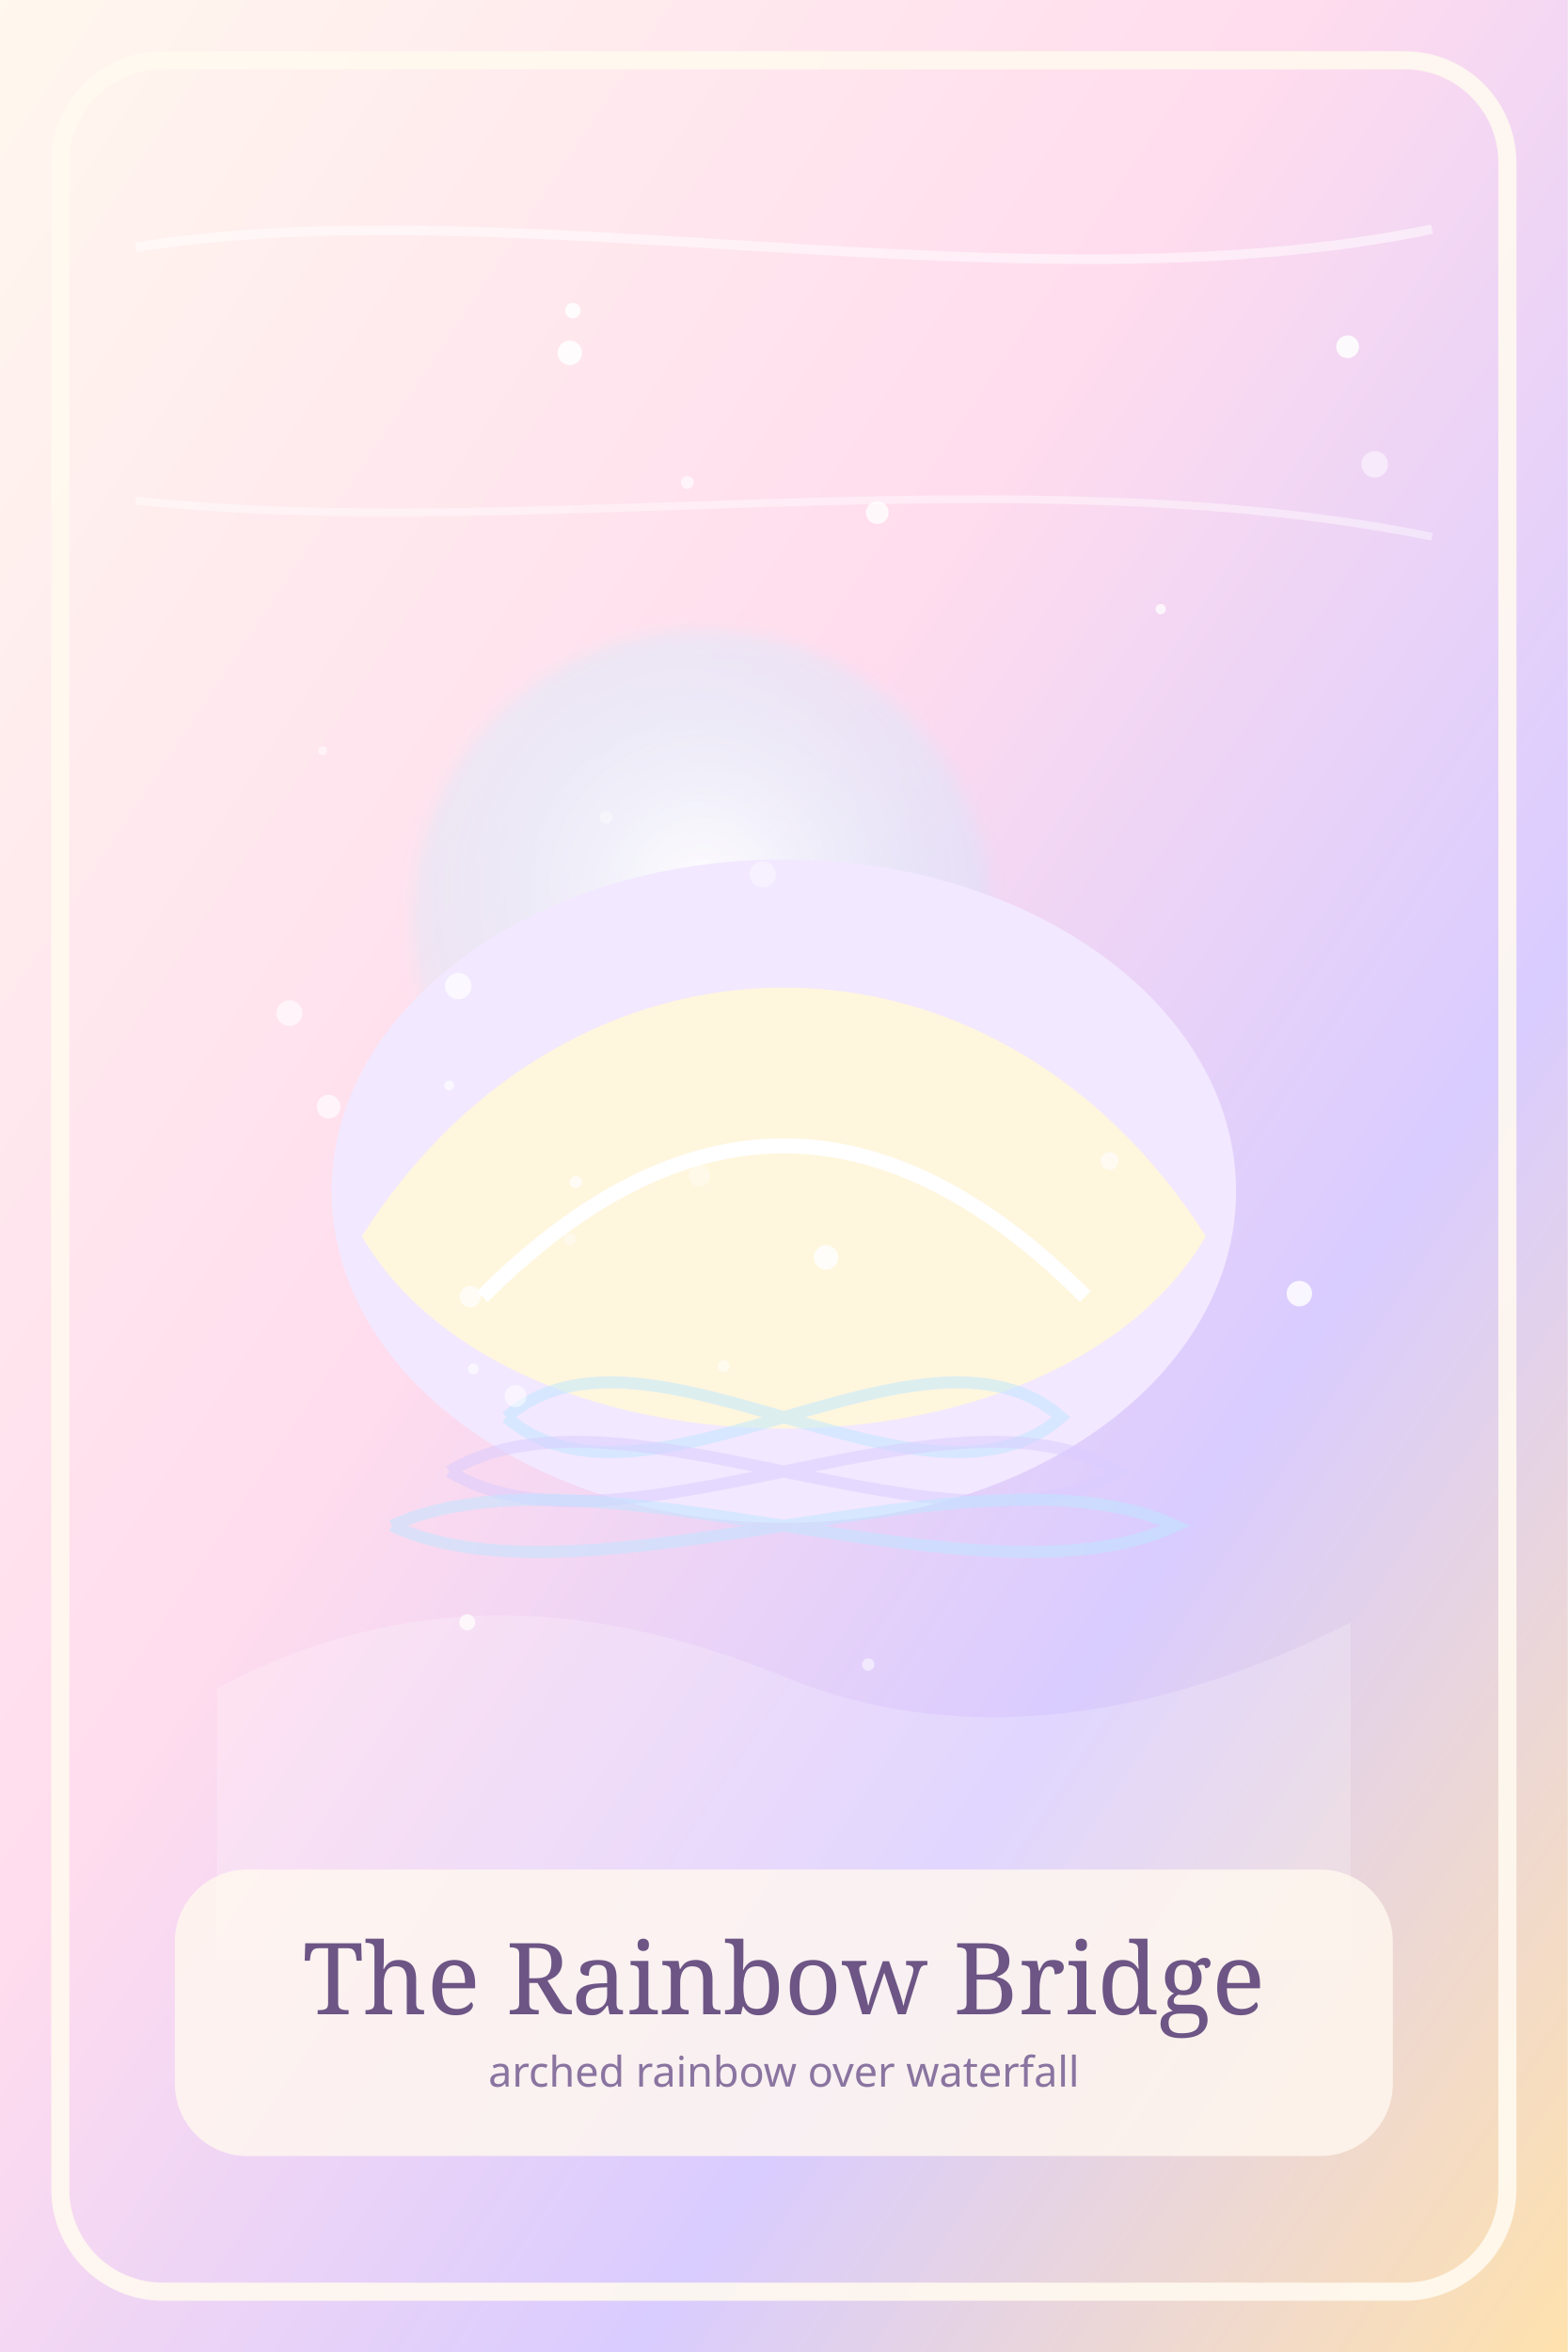
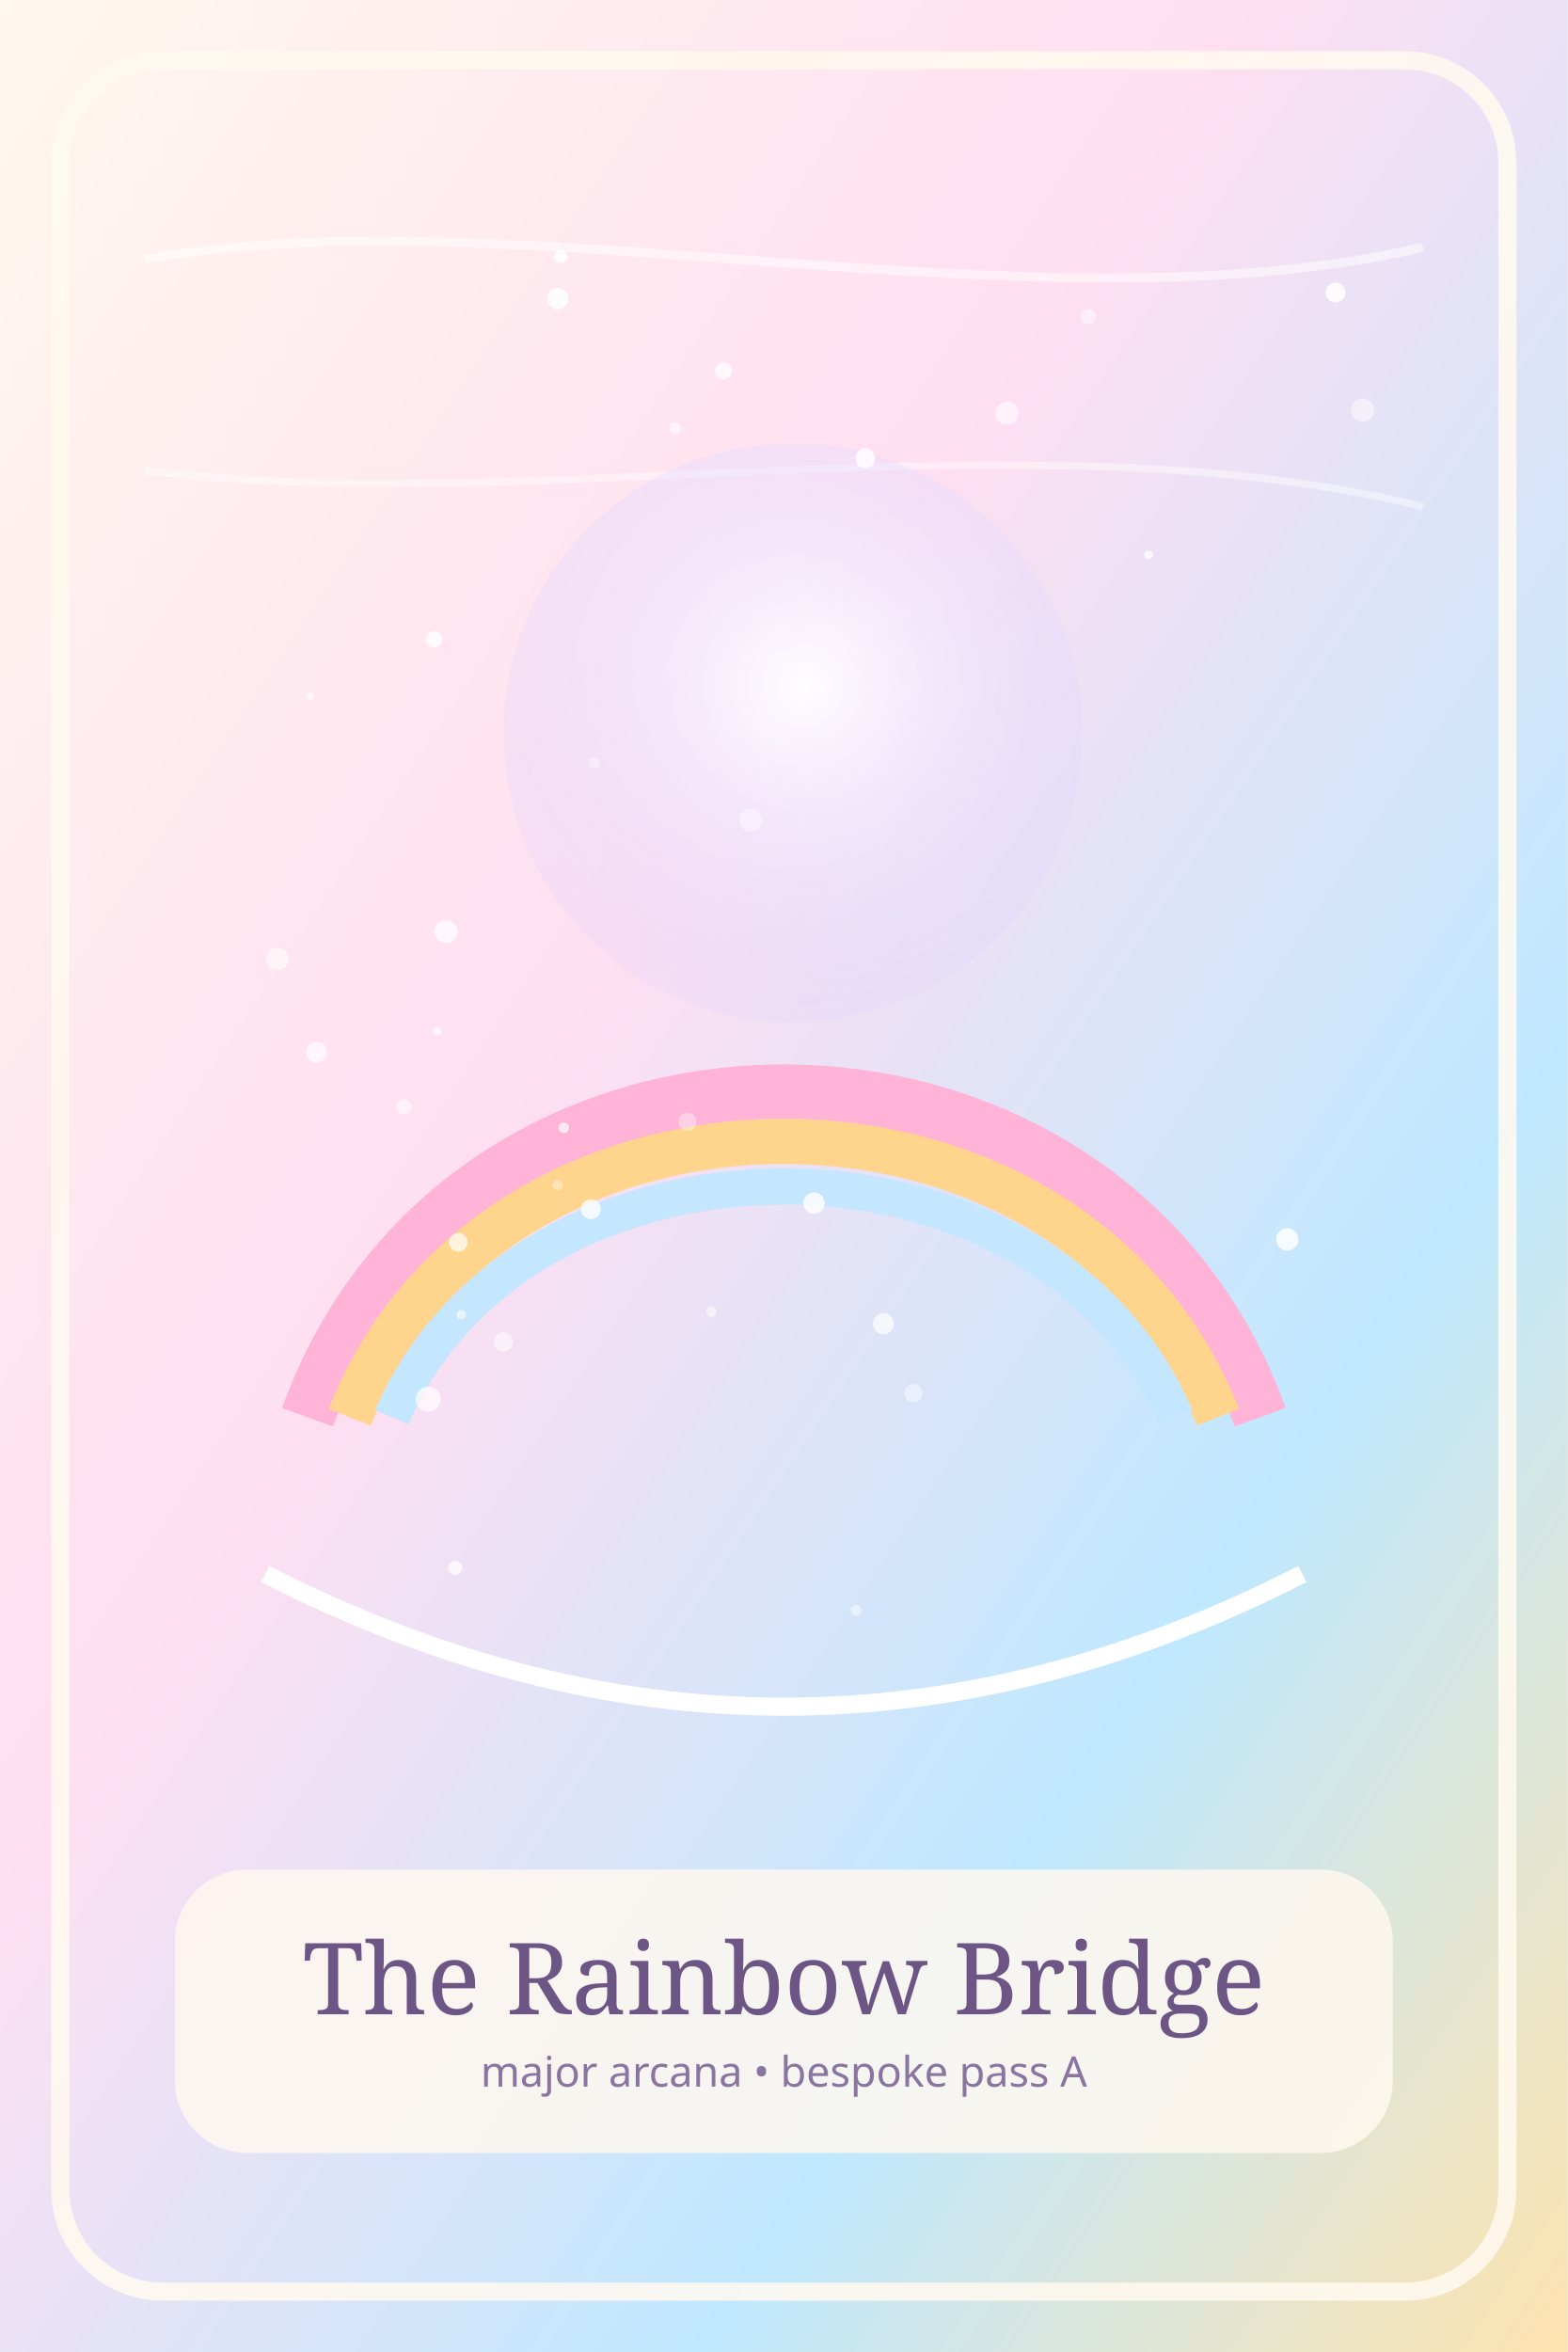
<svg xmlns="http://www.w3.org/2000/svg" viewBox="0 0 520 780" role="img" aria-labelledby="t d">
  <defs>
    <linearGradient id="bg" x1="0" y1="0" x2="1" y2="1">
      <stop offset="0%" stop-color="#fff8ee" />
-       <stop offset="42%" stop-color="#ffdcee" />
-       <stop offset="70%" stop-color="#d9ccff" />
-       <stop offset="100%" stop-color="#ffe2ac" />
+       <stop offset="40%" stop-color="#ffdff1" />
+       <stop offset="72%" stop-color="#bfe8ff" />
+       <stop offset="100%" stop-color="#ffe3ad" />
    </linearGradient>
-     <radialGradient id="orb" cx="50%" cy="45%" r="60%">
-       <stop offset="0%" stop-color="#ffffff" stop-opacity="0.94" />
-       <stop offset="100%" stop-color="#bfe7ff" stop-opacity="0.16" />
+     <radialGradient id="orb" cx="52%" cy="42%" r="60%">
+       <stop offset="0%" stop-color="#fff" stop-opacity=".95" />
+       <stop offset="100%" stop-color="#d8ccff" stop-opacity=".16" />
    </radialGradient>
-     <filter id="soft" x="-20%" y="-20%" width="140%" height="140%">
-       <feGaussianBlur stdDeviation="2.5" />
-     </filter>
  </defs>
  <rect width="520" height="780" fill="url(#bg)" />
-   <rect x="20" y="20" width="480" height="740" rx="34" fill="none" stroke="#fff9ef" stroke-width="6" opacity=".9" />
-   <path d="M45 82 C170 62,340 104,475 76" stroke="#fff" stroke-opacity=".50" stroke-width="3.2" fill="none" />
-   <path d="M45 166 C175 180,337 150,475 178" stroke="#fff" stroke-opacity=".42" stroke-width="2.6" fill="none" />
-   <circle cx="233" cy="305" r="96" fill="url(#orb)" filter="url(#soft)" />
-   <ellipse cx="260" cy="395" rx="150" ry="110" fill="#f2e8ff" />
-   <path d="M120 410 C190 300,330 300,400 410 C350 495,170 495,120 410 Z" fill="#fff6de" />
-   <path d="M160 430 Q260 330 360 430" stroke="#fff" stroke-width="5" fill="none" />
-   <path d="M72 560 C150 518,220 540,260 556 C305 575,370 578,448 538 L448 650 L72 650 Z" fill="#ffffff" fill-opacity=".20" />
-   <path d="M 168 470 C 214 430, 306 510, 352 470 C 306 430, 214 510, 168 470" stroke="#bfe7ff" stroke-opacity=".52" stroke-width="4" fill="none" />
-   <path d="M 149 488 C 205 454, 315 522, 371 488 C 315 454, 205 522, 149 488" stroke="#d9ccff" stroke-opacity=".52" stroke-width="4" fill="none" />
-   <path d="M 130 506 C 195 476, 325 536, 390 506 C 325 476, 195 536, 130 506" stroke="#bfe7ff" stroke-opacity=".52" stroke-width="4" fill="none" />
+   <rect x="20" y="20" width="480" height="740" rx="34" fill="none" stroke="#fff9ef" stroke-width="6" opacity=".88" />
+   <path d="M48 86 C170 64,344 112,472 82" stroke="#fff" stroke-width="3" opacity=".5" fill="none" />
+   <path d="M48 156 C176 172,342 136,472 168" stroke="#fff" stroke-width="2.4" opacity=".42" fill="none" />
+   <circle cx="263" cy="243" r="96" fill="url(#orb)" />
  <g>
-     <circle cx="368" cy="385" r="2.96" fill="#fff" opacity="0.59" />
-     <circle cx="191" cy="392" r="2.04" fill="#fff" opacity="0.70" />
-     <circle cx="156" cy="430" r="3.55" fill="#fff" opacity="0.69" />
-     <circle cx="190" cy="103" r="2.58" fill="#fff" opacity="0.86" />
-     <circle cx="189" cy="117" r="4.05" fill="#fff" opacity="0.87" />
-     <circle cx="157" cy="454" r="1.81" fill="#fff" opacity="0.60" />
-     <circle cx="152" cy="327" r="4.37" fill="#fff" opacity="0.72" />
-     <circle cx="149" cy="360" r="1.64" fill="#fff" opacity="0.65" />
-     <circle cx="228" cy="160" r="2.13" fill="#fff" opacity="0.63" />
-     <circle cx="155" cy="538" r="2.66" fill="#fff" opacity="0.75" />
-     <circle cx="201" cy="271" r="2.10" fill="#fff" opacity="0.37" />
-     <circle cx="240" cy="453" r="1.99" fill="#fff" opacity="0.51" />
-     <circle cx="291" cy="170" r="3.78" fill="#fff" opacity="0.78" />
-     <circle cx="232" cy="390" r="3.48" fill="#fff" opacity="0.37" />
-     <circle cx="189" cy="411" r="1.98" fill="#fff" opacity="0.38" />
-     <circle cx="447" cy="115" r="3.78" fill="#fff" opacity="0.86" />
-     <circle cx="253" cy="290" r="4.37" fill="#fff" opacity="0.38" />
-     <circle cx="385" cy="202" r="1.71" fill="#fff" opacity="0.76" />
-     <circle cx="456" cy="154" r="4.41" fill="#fff" opacity="0.49" />
-     <circle cx="431" cy="429" r="4.23" fill="#fff" opacity="0.82" />
-     <circle cx="109" cy="367" r="3.93" fill="#fff" opacity="0.64" />
-     <circle cx="274" cy="417" r="4.04" fill="#fff" opacity="0.81" />
-     <circle cx="288" cy="552" r="2.05" fill="#fff" opacity="0.52" />
-     <circle cx="107" cy="249" r="1.45" fill="#fff" opacity="0.50" />
-     <circle cx="171" cy="463" r="3.66" fill="#fff" opacity="0.50" />
-     <circle cx="96" cy="336" r="4.28" fill="#fff" opacity="0.62" />
+     <path d="M102 470 C154 326,366 326,418 470" stroke="#ffb3d6" stroke-width="18" fill="none" />
+     <path d="M116 470 C164 348,356 348,404 470" stroke="#ffd48d" stroke-width="15" fill="none" />
+     <path d="M130 470 C174 368,346 368,390 470" stroke="#c5e6ff" stroke-width="12" fill="none" />
+     <path d="M88 522 Q260 610 432 522" stroke="#ffffff" stroke-width="6" fill="none" />
  </g>
-   <rect x="58" y="620" width="404" height="95" rx="24" fill="#fff8ef" opacity=".82" />
+   <g>
+     <circle cx="361" cy="105" r="2.53" fill="#fff" opacity="0.49" />
+     <circle cx="134" cy="367" r="2.57" fill="#fff" opacity="0.59" />
+     <circle cx="187" cy="374" r="1.77" fill="#fff" opacity="0.70" />
+     <circle cx="152" cy="412" r="3.10" fill="#fff" opacity="0.69" />
+     <circle cx="186" cy="85" r="2.24" fill="#fff" opacity="0.86" />
+     <circle cx="185" cy="99" r="3.54" fill="#fff" opacity="0.87" />
+     <circle cx="153" cy="436" r="1.56" fill="#fff" opacity="0.60" />
+     <circle cx="148" cy="309" r="3.82" fill="#fff" opacity="0.72" />
+     <circle cx="145" cy="342" r="1.41" fill="#fff" opacity="0.65" />
+     <circle cx="224" cy="142" r="1.85" fill="#fff" opacity="0.63" />
+     <circle cx="151" cy="520" r="2.31" fill="#fff" opacity="0.75" />
+     <circle cx="197" cy="253" r="1.82" fill="#fff" opacity="0.37" />
+     <circle cx="236" cy="435" r="1.72" fill="#fff" opacity="0.51" />
+     <circle cx="287" cy="152" r="3.30" fill="#fff" opacity="0.78" />
+     <circle cx="228" cy="372" r="3.04" fill="#fff" opacity="0.37" />
+     <circle cx="185" cy="393" r="1.71" fill="#fff" opacity="0.38" />
+     <circle cx="443" cy="97" r="3.30" fill="#fff" opacity="0.86" />
+     <circle cx="249" cy="272" r="3.82" fill="#fff" opacity="0.38" />
+     <circle cx="381" cy="184" r="1.47" fill="#fff" opacity="0.76" />
+     <circle cx="452" cy="136" r="3.85" fill="#fff" opacity="0.49" />
+     <circle cx="427" cy="411" r="3.70" fill="#fff" opacity="0.82" />
+     <circle cx="105" cy="349" r="3.43" fill="#fff" opacity="0.64" />
+     <circle cx="270" cy="399" r="3.53" fill="#fff" opacity="0.81" />
+     <circle cx="284" cy="534" r="1.77" fill="#fff" opacity="0.52" />
+     <circle cx="103" cy="231" r="1.25" fill="#fff" opacity="0.50" />
+     <circle cx="167" cy="445" r="3.20" fill="#fff" opacity="0.50" />
+     <circle cx="92" cy="318" r="3.74" fill="#fff" opacity="0.62" />
+     <circle cx="142" cy="464" r="4.14" fill="#fff" opacity="0.67" />
+     <circle cx="303" cy="462" r="3.03" fill="#fff" opacity="0.45" />
+     <circle cx="144" cy="212" r="2.74" fill="#fff" opacity="0.82" />
+     <circle cx="196" cy="401" r="3.29" fill="#fff" opacity="0.78" />
+     <circle cx="334" cy="137" r="3.89" fill="#fff" opacity="0.55" />
+     <circle cx="240" cy="123" r="2.88" fill="#fff" opacity="0.69" />
+     <circle cx="293" cy="439" r="3.48" fill="#fff" opacity="0.71" />
+   </g>
+   <rect x="58" y="620" width="404" height="94" rx="24" fill="#fff8ef" opacity=".84" />
  <text x="260" y="668" text-anchor="middle" font-family="'Cormorant Garamond', Georgia, serif" font-size="33" fill="#6d5585">The Rainbow Bridge</text>
-   <text x="260" y="692" text-anchor="middle" font-family="'Nunito', sans-serif" font-size="14" fill="#8a74a0">arched rainbow over waterfall</text>
+   <text x="260" y="692" text-anchor="middle" font-family="'Nunito', sans-serif" font-size="14" fill="#8a74a0">major arcana • bespoke pass A</text>
</svg>
